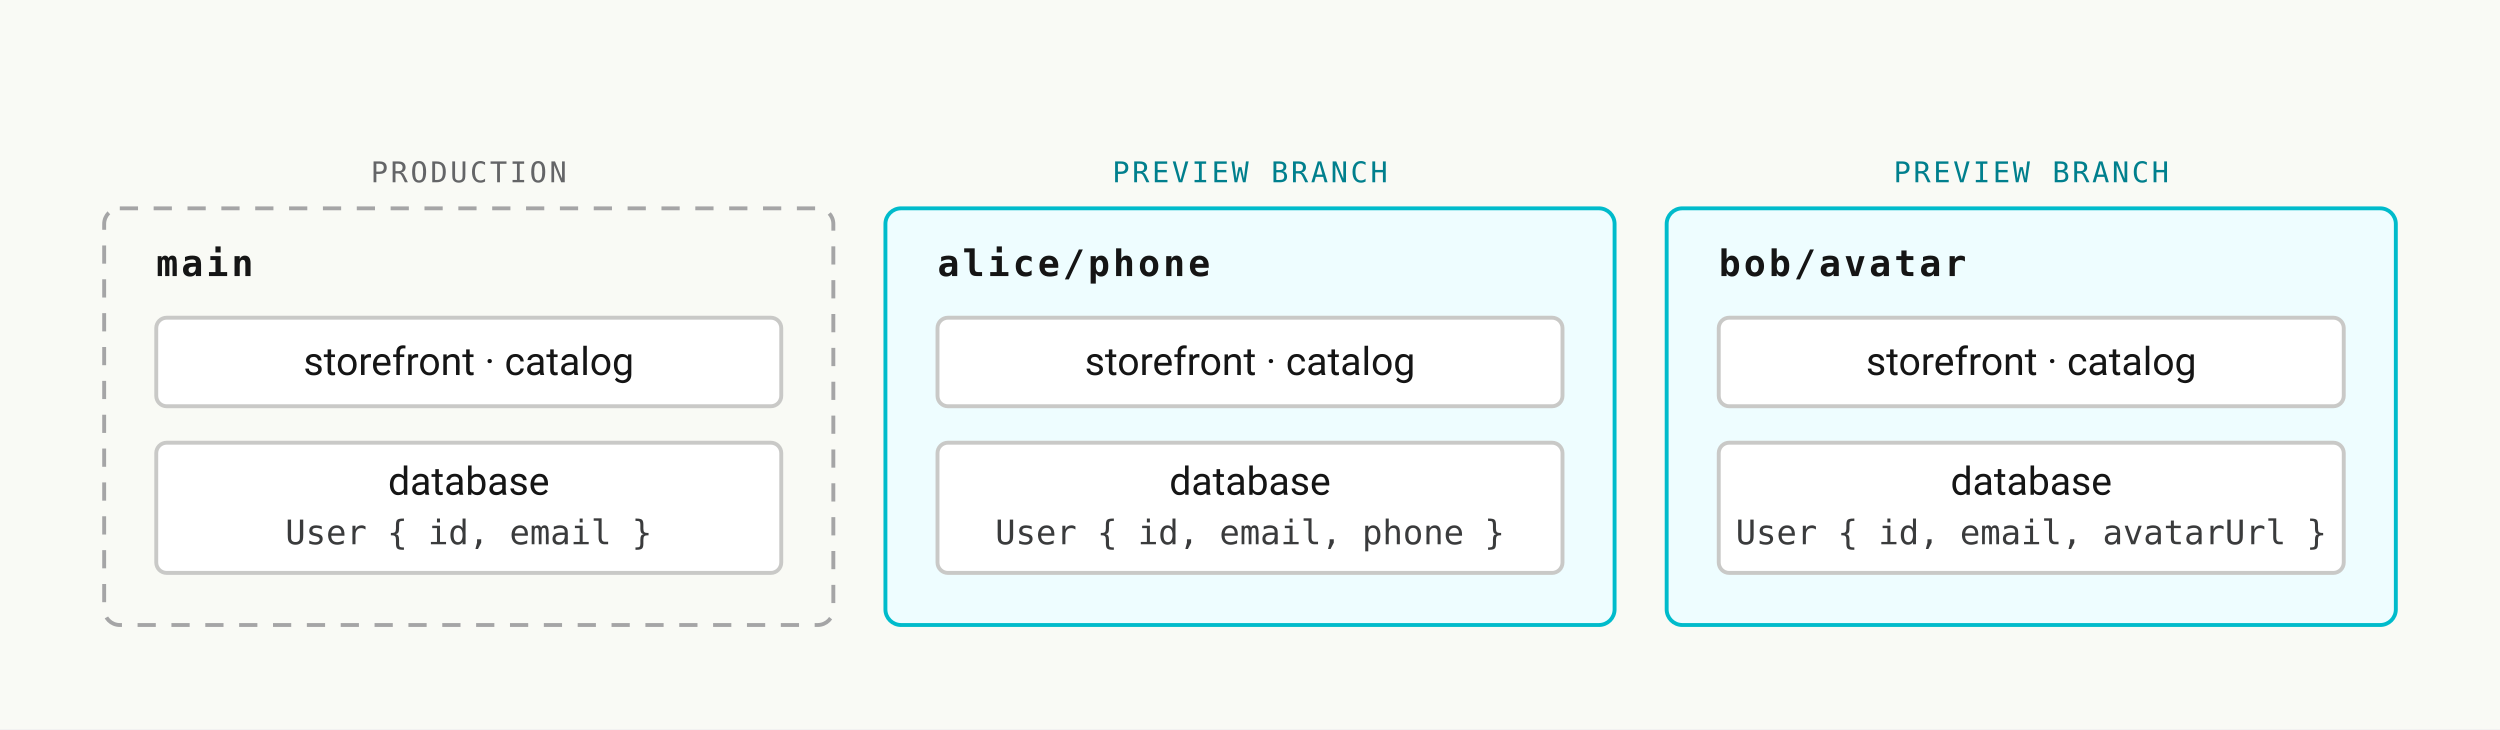
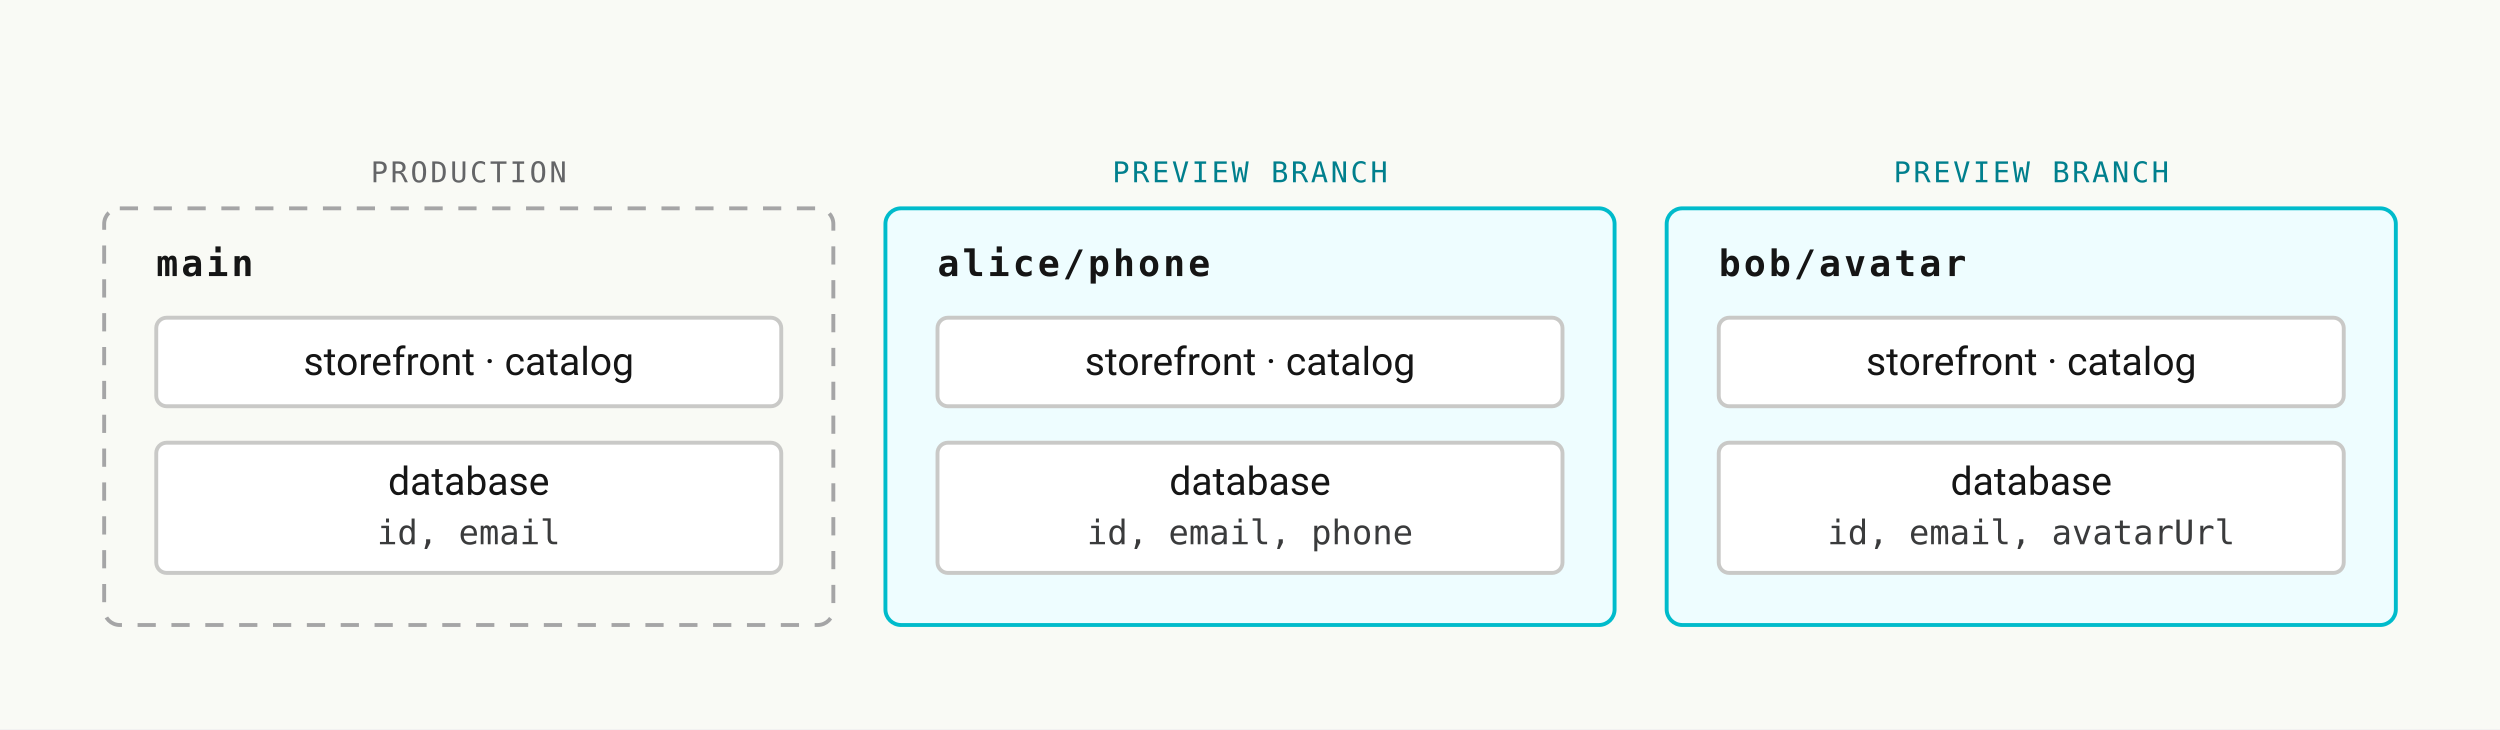
<svg xmlns="http://www.w3.org/2000/svg" width="960" height="280" viewBox="0 0 960 280" role="img" aria-label="Every Git branch is its own environment. The main branch runs the storefront and catalog services against the production database with id and email. The alice/phone branch runs its own copies against its own database with a phone column added. The bob/avatar branch does the same with an avatarUrl column added.">
  <rect width="960" height="280" fill="#f9faf5" />
  <style>
    text{font-family:ui-sans-serif,system-ui,-apple-system,'Segoe UI',Roboto,Arial,sans-serif}
    .cap{font-family:ui-monospace,SFMono-Regular,Menlo,Consolas,monospace;font-size:11px;letter-spacing:1px;fill:#646567}
    .cap-accent{fill:#007f8d}
    .ttl{font-family:ui-monospace,SFMono-Regular,Menlo,Consolas,monospace;font-size:14px;font-weight:600;letter-spacing:1.2px;fill:#151515}
    .name{font-size:15px;fill:#151515}
    .mono{font-family:ui-monospace,SFMono-Regular,Menlo,Consolas,monospace;font-size:13px;fill:#3a3b3c}
    .sub{font-size:13px;fill:#646567}
    .box{fill:#ffffff;stroke:#c9c9c7;stroke-width:1.5}
    .box-dash{fill:#ffffff;stroke:#b5b5b3;stroke-width:1.5;stroke-dasharray:6 5}
    .wrap{fill:#eeeeec;stroke:#a5a5a6;stroke-width:1.5}
    .wrap-dash{fill:none;stroke:#a5a5a6;stroke-width:1.5;stroke-dasharray:7 6}
    .wrap-accent{fill:#eefdff;stroke:#00bbcb;stroke-width:1.5}
    .box-accent{fill:#ffffff;stroke:#00bbcb;stroke-width:1.5;stroke-dasharray:6 5}
    .edge{fill:none;stroke:#8a8a8c;stroke-width:1.5;stroke-dasharray:5 5}
    .edge-solid{fill:none;stroke:#8a8a8c;stroke-width:1.5}
  </style>
  <defs>
    <marker id="ah" viewBox="0 0 10 10" refX="9" refY="5" markerWidth="9" markerHeight="9" orient="auto-start-reverse">
      <path d="M1 1L9 5L1 9" fill="none" stroke="#8a8a8c" stroke-width="1.5" />
    </marker>
  </defs>
  <text class="cap" x="180" y="70" text-anchor="middle">PRODUCTION</text>
  <rect class="wrap-dash" x="40" y="80" width="280" height="160" rx="6" />
  <text class="ttl" x="60" y="106">main</text>
  <rect class="box" x="60" y="122" width="240" height="34" rx="4" />
  <text class="name" x="180" y="144" text-anchor="middle">storefront · catalog</text>
  <rect class="box" x="60" y="170" width="240" height="50" rx="4" />
  <text class="name" x="180" y="190" text-anchor="middle">database</text>
-   <text class="mono" x="180" y="209" text-anchor="middle">User { id, email }</text>
+   <text class="mono" x="180" y="209" text-anchor="middle">id, email</text>
  <text class="cap cap-accent" x="480" y="70" text-anchor="middle">PREVIEW BRANCH</text>
  <rect class="wrap-accent" x="340" y="80" width="280" height="160" rx="6" />
  <text class="ttl" x="360" y="106">alice/phone</text>
  <rect class="box" x="360" y="122" width="240" height="34" rx="4" />
  <text class="name" x="480" y="144" text-anchor="middle">storefront · catalog</text>
  <rect class="box" x="360" y="170" width="240" height="50" rx="4" />
  <text class="name" x="480" y="190" text-anchor="middle">database</text>
-   <text class="mono" x="480" y="209" text-anchor="middle">User { id, email, phone }</text>
+   <text class="mono" x="480" y="209" text-anchor="middle">id, email, phone</text>
  <text class="cap cap-accent" x="780" y="70" text-anchor="middle">PREVIEW BRANCH</text>
  <rect class="wrap-accent" x="640" y="80" width="280" height="160" rx="6" />
  <text class="ttl" x="660" y="106">bob/avatar</text>
  <rect class="box" x="660" y="122" width="240" height="34" rx="4" />
  <text class="name" x="780" y="144" text-anchor="middle">storefront · catalog</text>
  <rect class="box" x="660" y="170" width="240" height="50" rx="4" />
  <text class="name" x="780" y="190" text-anchor="middle">database</text>
-   <text class="mono" x="780" y="209" text-anchor="middle">User { id, email, avatarUrl }</text>
+   <text class="mono" x="780" y="209" text-anchor="middle">id, email, avatarUrl</text>
</svg>
